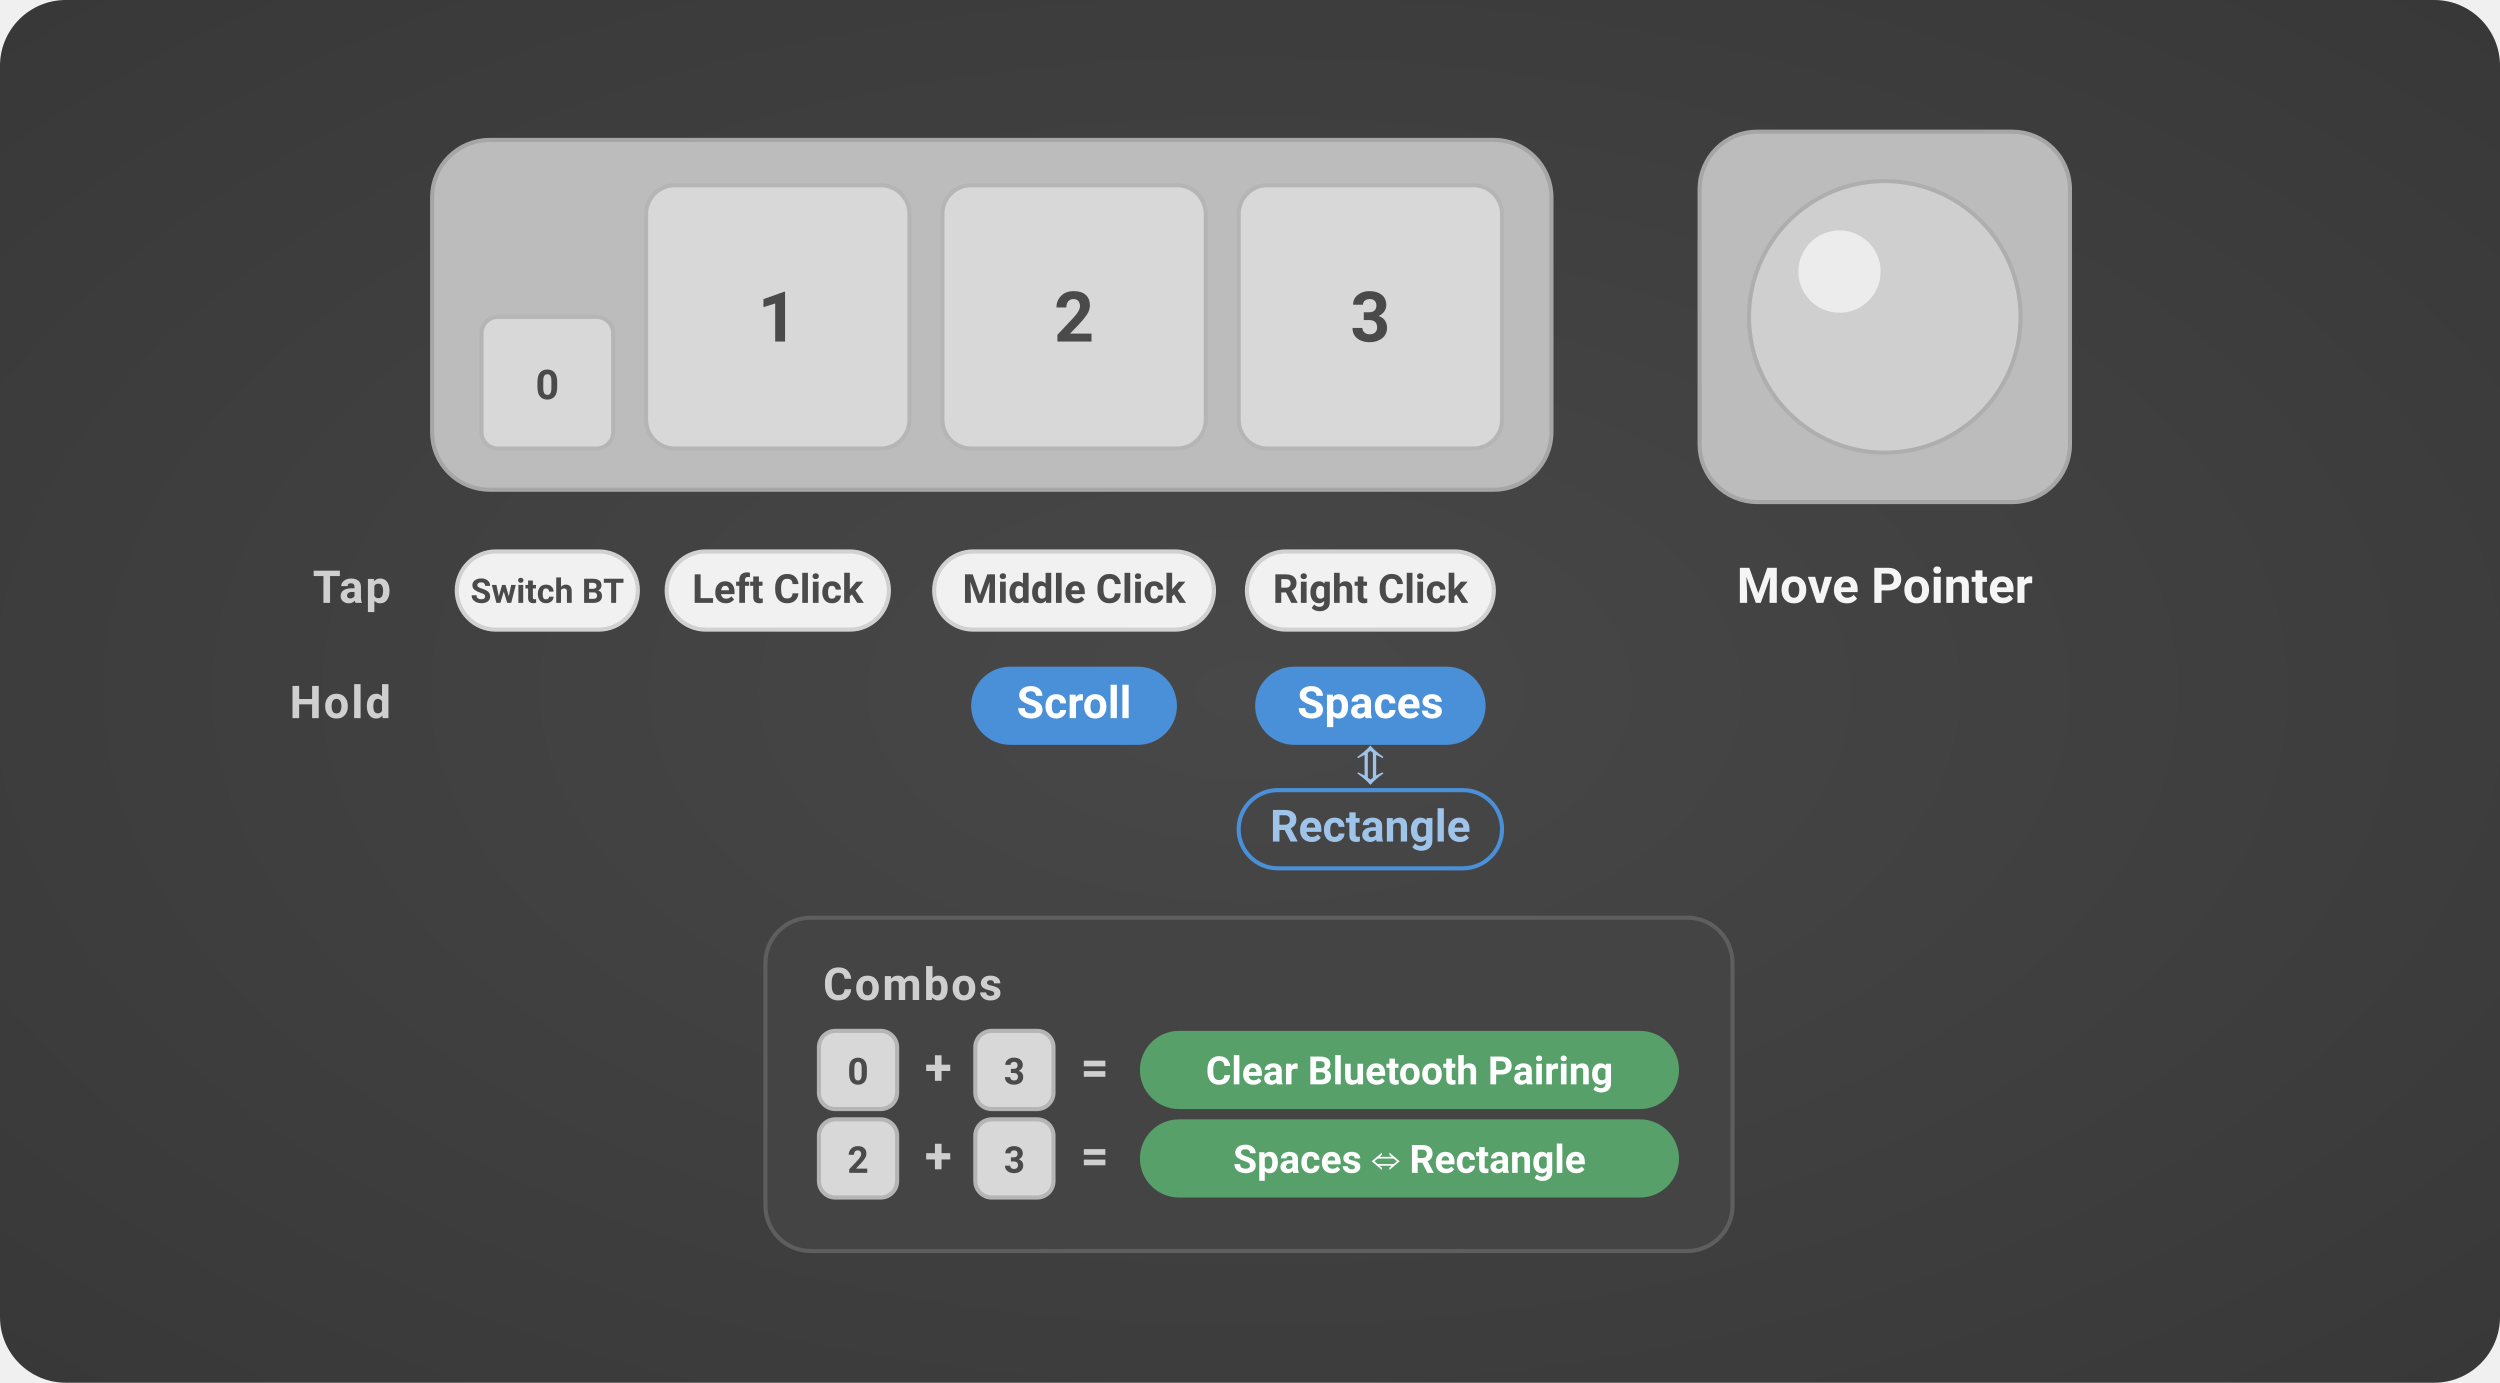
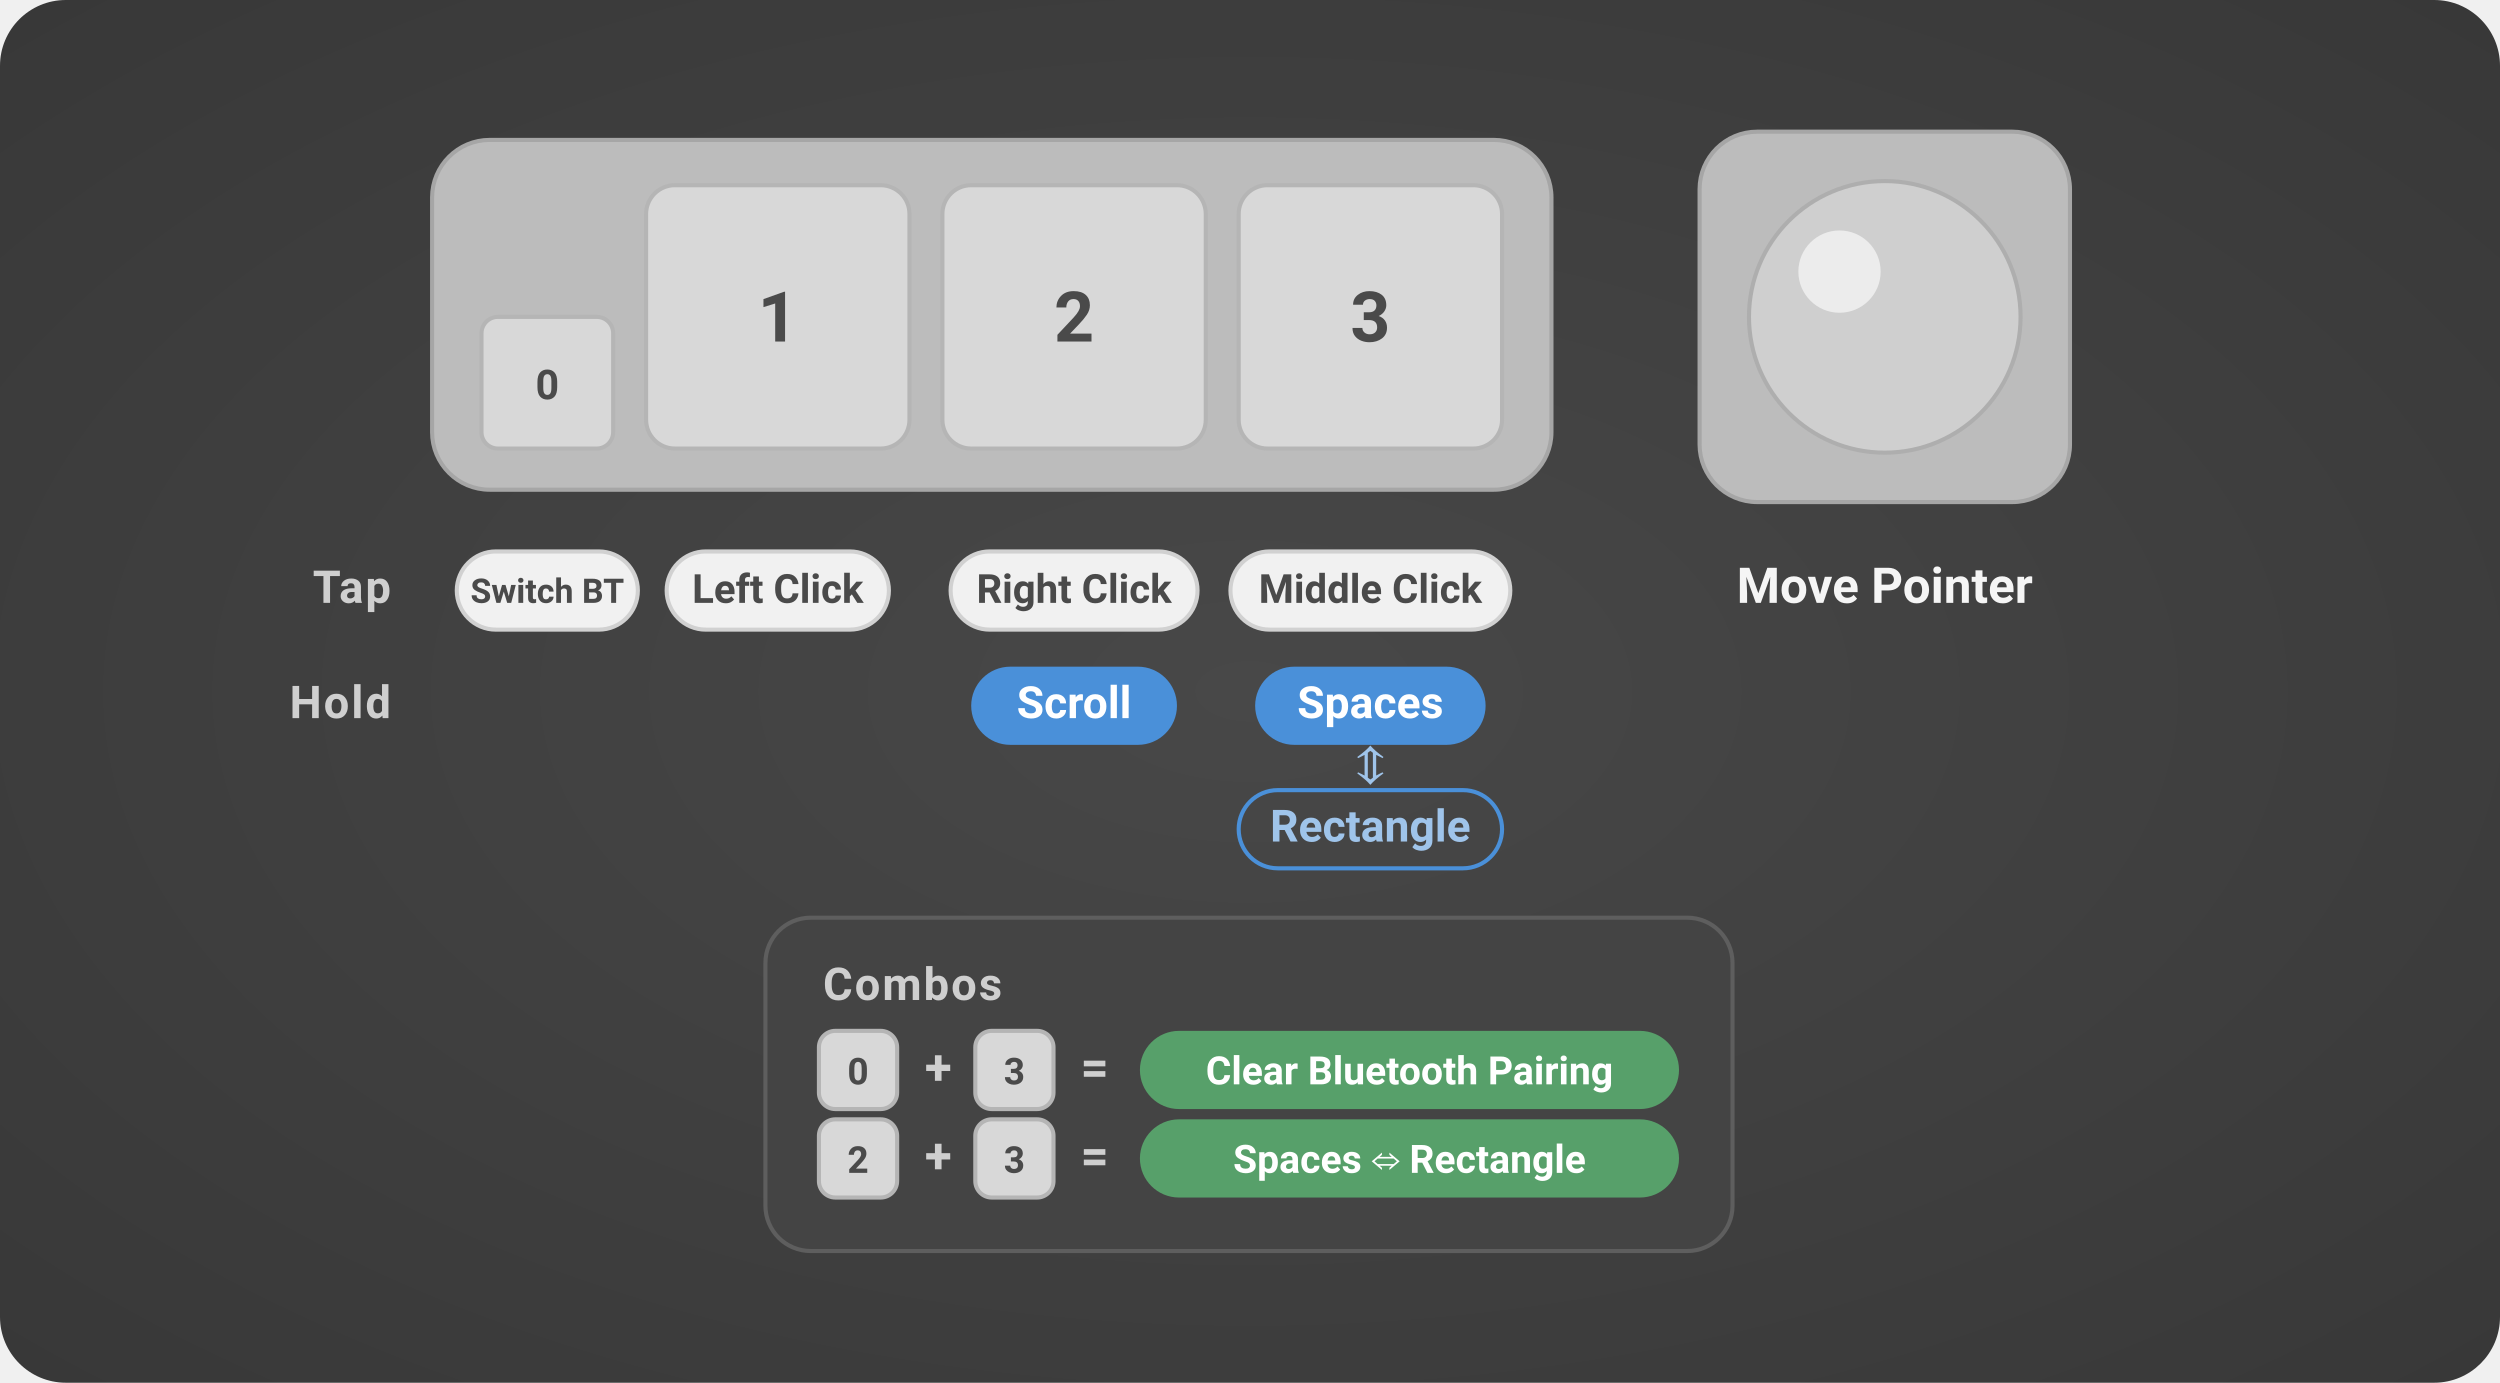
<svg xmlns="http://www.w3.org/2000/svg" viewBox="-66 -28 1215 672" font-family="-apple-system, Segoe UI, Roboto, Helvetica, Arial, sans-serif">
  <defs>
    <radialGradient id="bg" cx="50%" cy="50%" r="78%">
      <stop offset="0%" stop-color="#484848" />
      <stop offset="100%" stop-color="#363636" />
    </radialGradient>
  </defs>
  <rect x="-66" y="-28" width="1215" height="672" rx="32" fill="url(#bg)" />
  <rect x="144" y="40" width="544" height="170" rx="28" fill="#bcbcbc" stroke="#a6a6a6" stroke-width="2" />
  <rect x="168" y="126" width="64" height="64" rx="8" fill="#d8d8d8" stroke="#b5b5b5" stroke-width="2" />
  <rect x="248" y="62" width="128" height="128" rx="14" fill="#d8d8d8" stroke="#b5b5b5" stroke-width="2" />
  <rect x="392" y="62" width="128" height="128" rx="14" fill="#d8d8d8" stroke="#b5b5b5" stroke-width="2" />
  <rect x="536" y="62" width="128" height="128" rx="14" fill="#d8d8d8" stroke="#b5b5b5" stroke-width="2" />
  <text x="200" y="166" text-anchor="middle" font-size="20" font-weight="700" fill="#4a4a4a">0</text>
  <text x="312" y="138" text-anchor="middle" font-size="34" font-weight="700" fill="#4a4a4a">1</text>
  <text x="456" y="138" text-anchor="middle" font-size="34" font-weight="700" fill="#4a4a4a">2</text>
  <text x="600" y="138" text-anchor="middle" font-size="34" font-weight="700" fill="#4a4a4a">3</text>
  <rect x="760" y="36" width="180" height="180" rx="28" fill="#bcbcbc" stroke="#a6a6a6" stroke-width="2" />
  <circle cx="850" cy="126" r="66" fill="#cfcfcf" stroke="#aeaeae" stroke-width="2" />
  <circle cx="828" cy="104" r="20" fill="#ffffff" opacity="0.6" />
  <text x="850" y="265" text-anchor="middle" font-size="24" font-weight="600" fill="#f5f5f5">Move Pointer</text>
  <text x="124" y="265" text-anchor="end" font-size="22" font-weight="700" letter-spacing="1" fill="#cfcfcf">Tap</text>
  <text x="124" y="321" text-anchor="end" font-size="22" font-weight="700" letter-spacing="1" fill="#cfcfcf">Hold</text>
  <rect x="156" y="240" width="88" height="38" rx="19" fill="#f1f1f1" stroke="#d1d1d1" stroke-width="2" />
  <rect x="258" y="240" width="108" height="38" rx="19" fill="#f1f1f1" stroke="#d1d1d1" stroke-width="2" />
-   <rect x="388" y="240" width="136" height="38" rx="19" fill="#f1f1f1" stroke="#d1d1d1" stroke-width="2" />
-   <rect x="540" y="240" width="120" height="38" rx="19" fill="#f1f1f1" stroke="#d1d1d1" stroke-width="2" />
+   <rect x="396" y="240" width="120" height="38" rx="19" fill="#f1f1f1" stroke="#d1d1d1" stroke-width="2" />
+   <rect x="532" y="240" width="136" height="38" rx="19" fill="#f1f1f1" stroke="#d1d1d1" stroke-width="2" />
  <text x="200" y="265" text-anchor="middle" font-size="16.5" font-weight="600" fill="#4a4a4a">Switch BT</text>
  <text x="312" y="265" text-anchor="middle" font-size="19.5" font-weight="600" fill="#4a4a4a">Left Click</text>
-   <text x="456" y="265" text-anchor="middle" font-size="19.5" font-weight="600" fill="#4a4a4a">Middle Click</text>
-   <text x="600" y="265" text-anchor="middle" font-size="19.5" font-weight="600" fill="#4a4a4a">Right Click</text>
+   <text x="456" y="265" text-anchor="middle" font-size="19.5" font-weight="600" fill="#4a4a4a">Right Click</text>
+   <text x="600" y="265" text-anchor="middle" font-size="19.5" font-weight="600" fill="#4a4a4a">Middle Click</text>
  <rect x="406" y="296" width="100" height="38" rx="19" fill="#4a90d9" />
  <text x="456" y="321" text-anchor="middle" font-size="21.6" font-weight="600" fill="#ffffff">Scroll</text>
  <rect x="544" y="296" width="112" height="38" rx="19" fill="#4a90d9" />
  <text x="600" y="321" text-anchor="middle" font-size="21.6" font-weight="600" fill="#ffffff">Spaces</text>
  <text x="600" y="352" text-anchor="middle" font-size="26" fill="#9fc4ea">⇕</text>
  <rect x="536" y="356" width="128" height="38" rx="19" fill="none" stroke="#4a90d9" stroke-width="2" />
  <text x="600" y="381" text-anchor="middle" font-size="21.6" font-weight="600" fill="#9fc4ea">Rectangle</text>
  <rect x="306" y="418" width="470" height="162" rx="22" fill="#444444" stroke="#5e5e5e" stroke-width="2" />
  <text x="334" y="458" font-size="22" font-weight="700" letter-spacing="1" fill="#cfcfcf">Combos</text>
  <rect x="332" y="473" width="38" height="38" rx="8" fill="#d8d8d8" stroke="#b5b5b5" stroke-width="2" />
  <text x="351" y="499" text-anchor="middle" font-size="18" font-weight="700" fill="#4a4a4a">0</text>
  <text x="390" y="499" text-anchor="middle" font-size="24" font-weight="600" fill="#cfcfcf">+</text>
  <rect x="408" y="473" width="38" height="38" rx="8" fill="#d8d8d8" stroke="#b5b5b5" stroke-width="2" />
  <text x="427" y="499" text-anchor="middle" font-size="18" font-weight="700" fill="#4a4a4a">3</text>
  <text x="466" y="499" text-anchor="middle" font-size="24" font-weight="600" fill="#cfcfcf">=</text>
  <rect x="488" y="473" width="262" height="38" rx="19" fill="#57a06a" />
  <text x="619" y="499" text-anchor="middle" font-size="19" font-weight="600" fill="#ffffff">Clear Bluetooth Pairing</text>
  <rect x="332" y="516" width="38" height="38" rx="8" fill="#d8d8d8" stroke="#b5b5b5" stroke-width="2" />
  <text x="351" y="542" text-anchor="middle" font-size="18" font-weight="700" fill="#4a4a4a">2</text>
  <text x="390" y="542" text-anchor="middle" font-size="24" font-weight="600" fill="#cfcfcf">+</text>
  <rect x="408" y="516" width="38" height="38" rx="8" fill="#d8d8d8" stroke="#b5b5b5" stroke-width="2" />
  <text x="427" y="542" text-anchor="middle" font-size="18" font-weight="700" fill="#4a4a4a">3</text>
  <text x="466" y="542" text-anchor="middle" font-size="24" font-weight="600" fill="#cfcfcf">=</text>
  <rect x="488" y="516" width="262" height="38" rx="19" fill="#57a06a" />
  <text x="619" y="542" text-anchor="middle" font-size="19" font-weight="600" fill="#ffffff">Spaces ⇔ Rectangle</text>
</svg>
